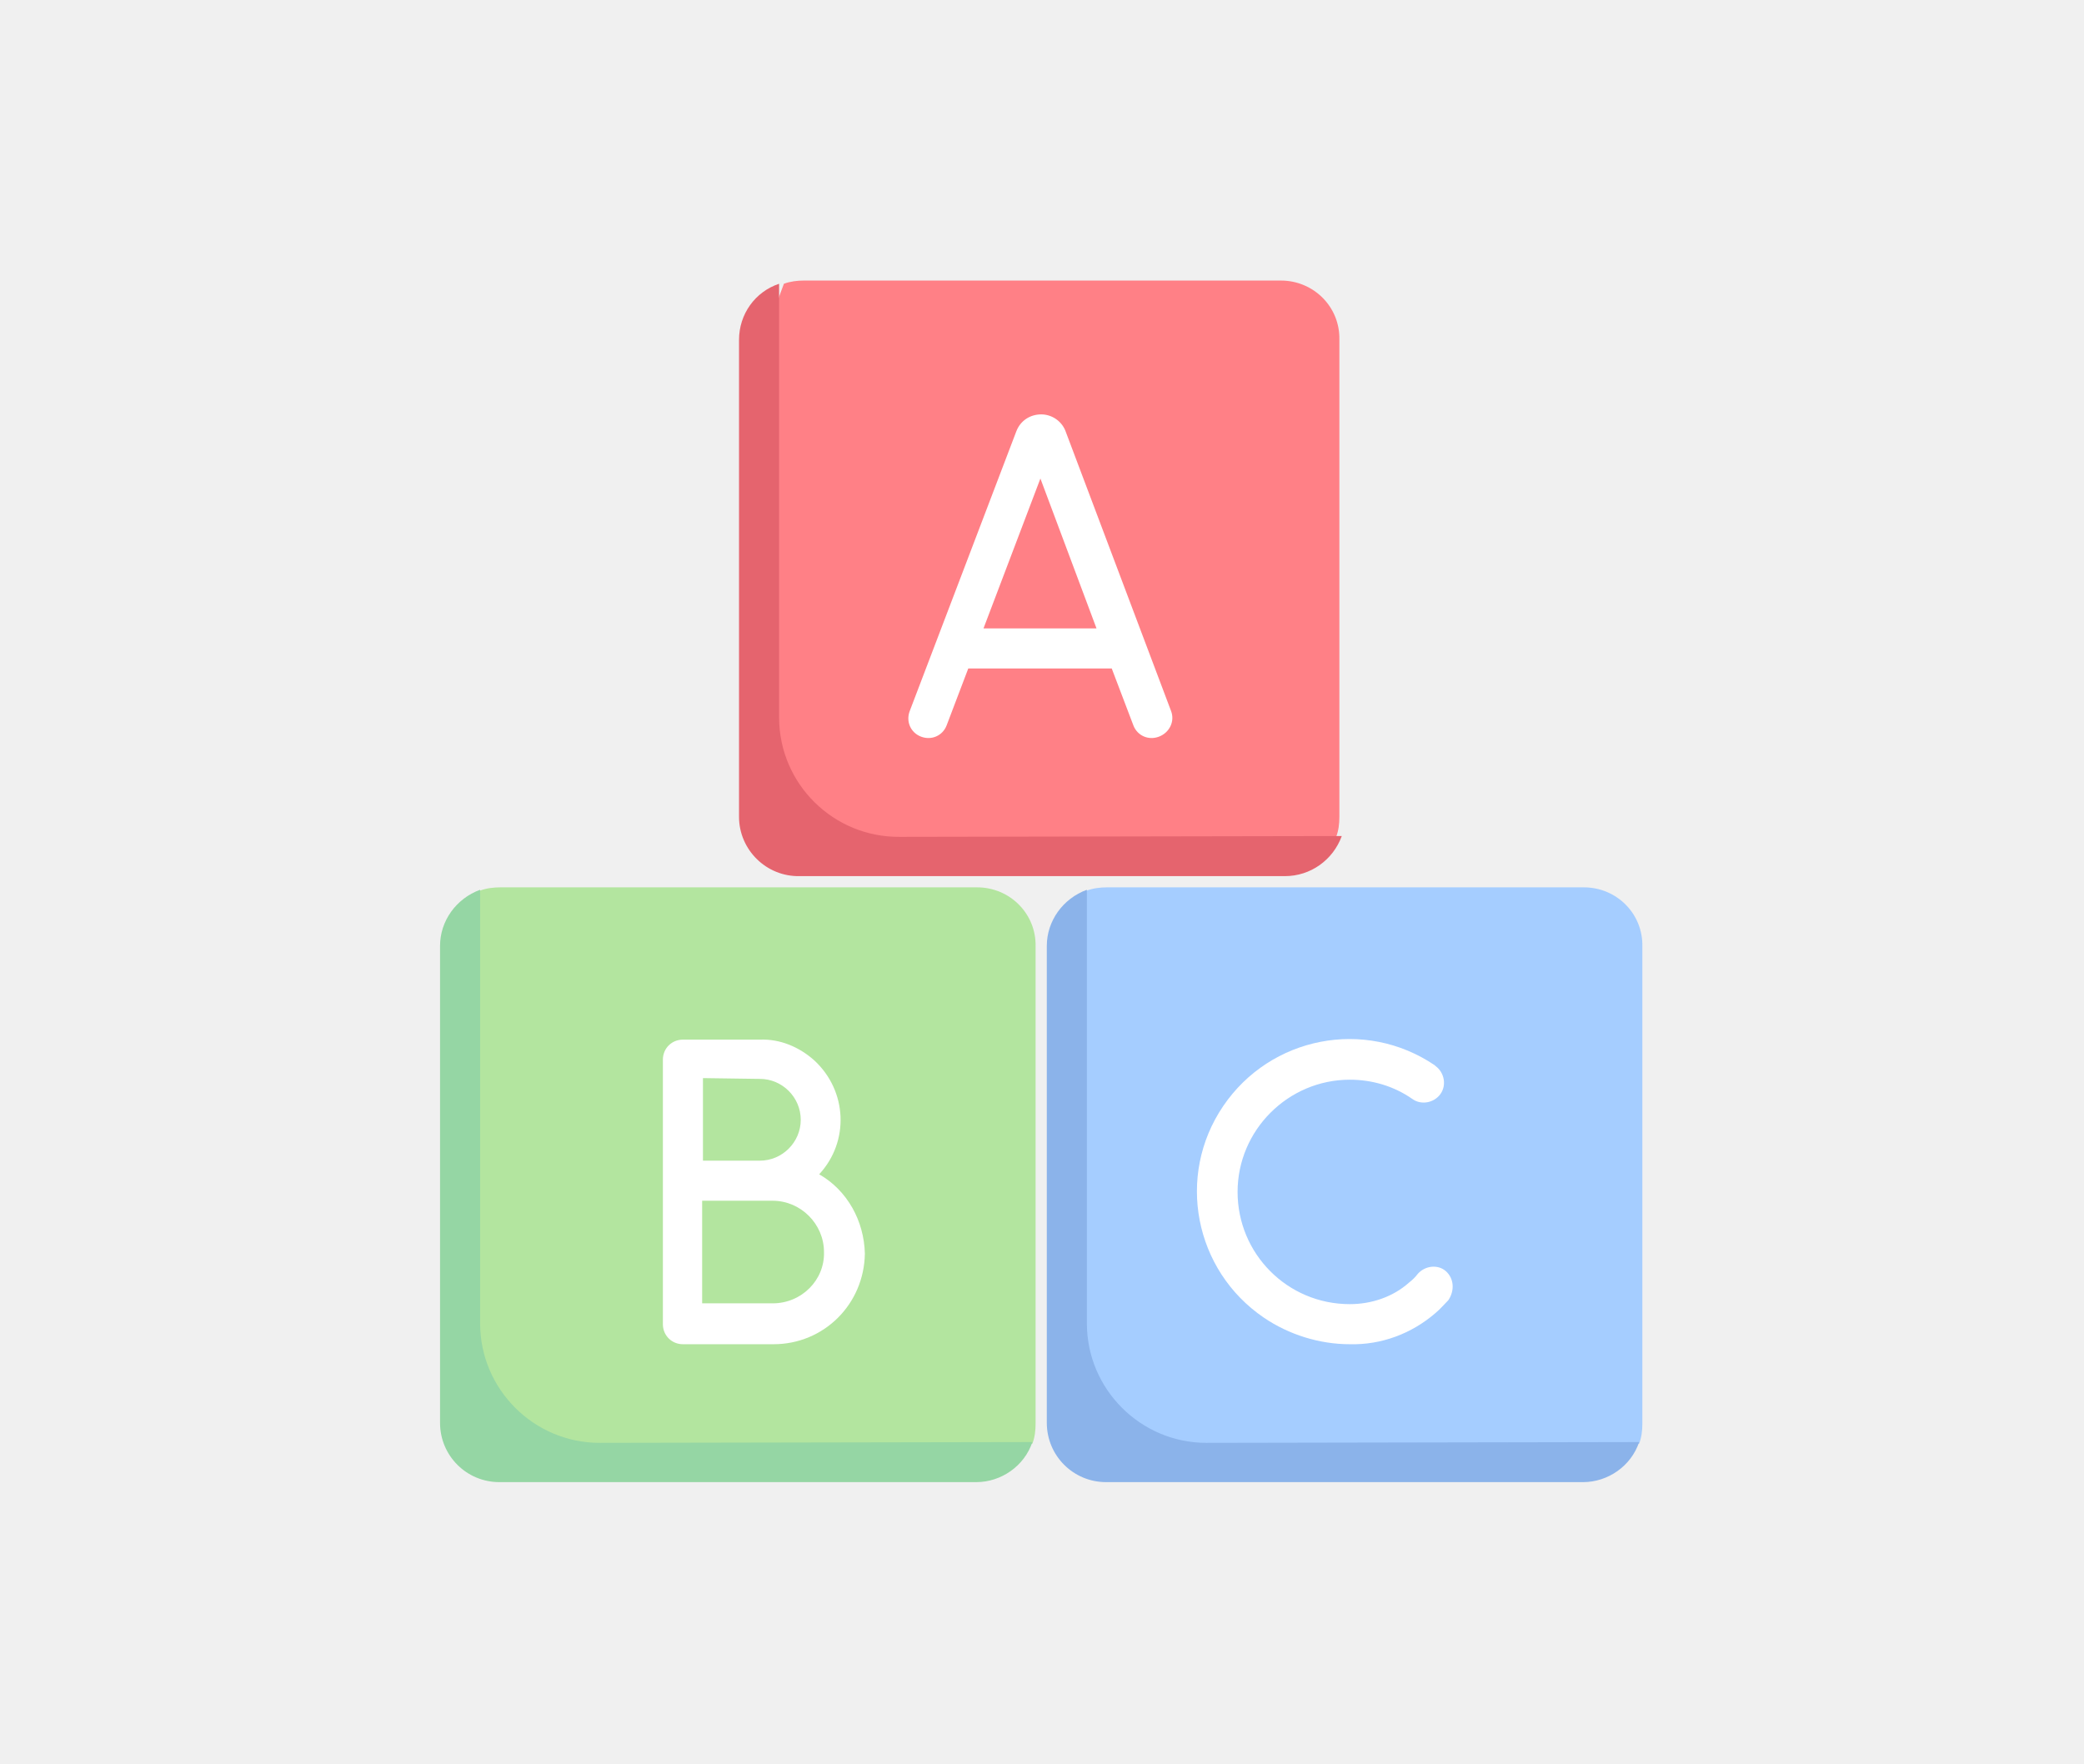
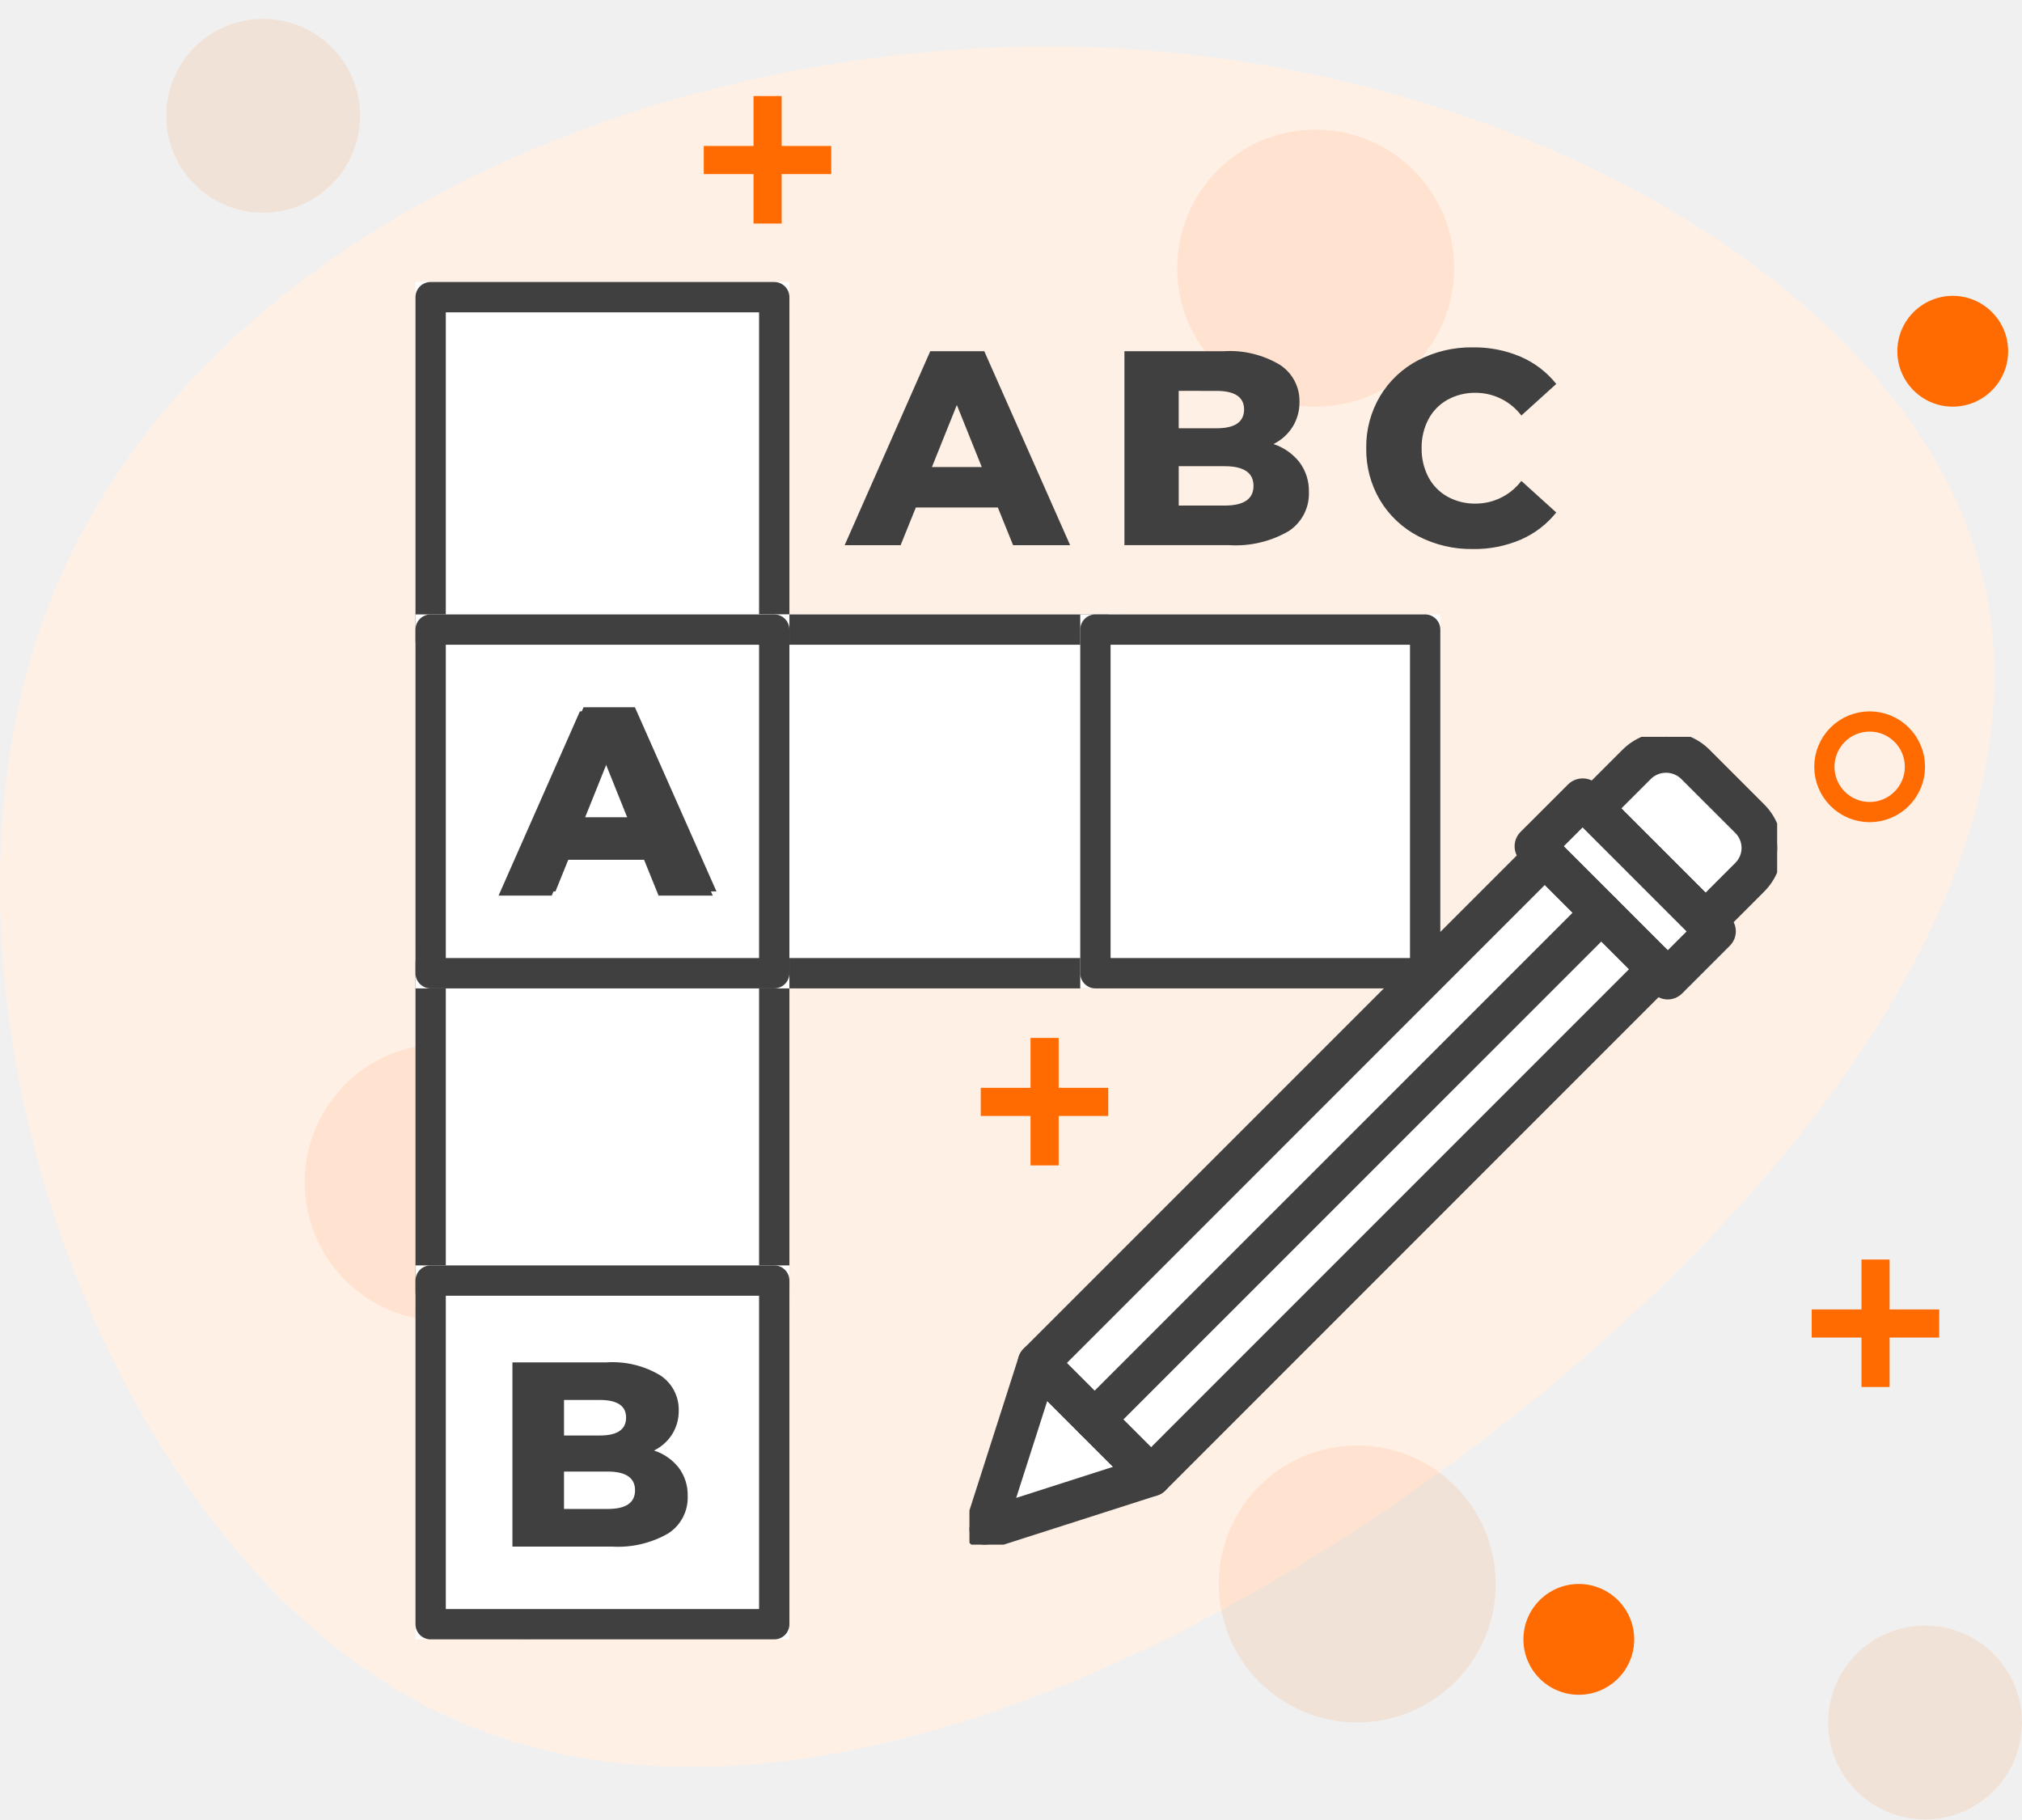
- <svg xmlns="http://www.w3.org/2000/svg" version="1.1" id="Layer_1" x="0px" y="0px" viewBox="0 0 260 220" style="enable-background:new 0 0 260 220;" xml:space="preserve">
-   <style type="text/css">
- 	.st0{fill:#A5CDFF;}
- 	.st1{fill:#8BB3EA;}
- 	.st2{fill:#B3E59F;}
- 	.st3{fill:#95D6A4;}
- 	.st4{fill:#FF8086;}
- 	.st5{fill:#FFFFFF;}
- 	.st6{fill:#E5646E;}
- </style>
-   <g transform="translate(-15411 -4627)">
-     <path class="st0" d="M15608.6,4737.7h-59.5c-0.8,0-1.7,0.1-2.5,0.4l-2.6,7v56.9c0,4.1,3.3,7.4,7.4,7.4h57.1l7-2.3   c0.3-0.8,0.4-1.6,0.4-2.5v-59.5C15616,4741,15612.7,4737.7,15608.6,4737.7C15608.6,4737.7,15608.6,4737.7,15608.6,4737.7   L15608.6,4737.7z" />
-     <path class="st1" d="M15561.5,4807c-8.2,0-14.9-6.7-14.9-14.9c0,0,0,0,0,0v-54.1c-3,1.1-5,3.9-5,7v59.5c0,4.1,3.3,7.4,7.4,7.4h59.5   c3.1,0,6-2,7-5L15561.5,4807z" />
-     <path class="st2" d="M15532.9,4737.7h-59.5c-0.8,0-1.7,0.1-2.5,0.4l-2.6,7v56.9c0,4.1,3.3,7.4,7.4,7.4c0,0,0,0,0,0h57.1l7-2.3   c0.3-0.8,0.4-1.6,0.4-2.5v-59.5C15540.3,4741,15537,4737.7,15532.9,4737.7C15532.9,4737.7,15532.9,4737.7,15532.9,4737.7   L15532.9,4737.7z" />
-     <path class="st3" d="M15485.8,4807c-8.2,0-14.9-6.7-14.9-14.9l0,0v-54.1c-3,1.1-5,3.9-5,7v59.5c0,4.1,3.3,7.4,7.4,7.4c0,0,0,0,0,0   h59.5c3.1,0,6-2,7-5L15485.8,4807z" />
-     <path class="st4" d="M15570.8,4662h-59.5c-0.8,0-1.7,0.1-2.5,0.4l-2.6,7v56.9c0,4.1,3.3,7.4,7.4,7.4h57.1l7-2.3   c0.3-0.8,0.4-1.6,0.4-2.5v-59.5C15578.2,4665.3,15574.9,4662,15570.8,4662L15570.8,4662z" />
-     <g transform="translate(27.701 16.696)">
-       <path class="st5" d="M15529.4,4699l-13.2-35c-0.5-1.2-1.7-2-3-2l0,0c-1.4,0-2.6,0.8-3.1,2.1l-13.3,34.9c-0.5,1.3,0.1,2.7,1.4,3.2    c1.3,0.5,2.7-0.1,3.2-1.4c0,0,0,0,0,0l2.7-7.1h17.9l2.7,7.1c0.5,1.3,1.9,1.9,3.2,1.4C15529.2,4701.7,15529.9,4700.3,15529.4,4699    L15529.4,4699L15529.4,4699z M15506,4688.7l7.1-18.7l7,18.7H15506z" />
-       <path class="st5" d="M15485.5,4756.8c3.8-4.1,3.5-10.4-0.6-14.2c-1.9-1.7-4.3-2.7-6.8-2.6h-9.6c-1.4,0-2.5,1.1-2.5,2.5    c0,0,0,0,0,0v33c0,1.4,1.1,2.5,2.5,2.5h0c0,0,8.8,0,11.3,0c6.3,0,11.3-5,11.4-11.3C15491.1,4762.6,15489,4758.8,15485.5,4756.8    L15485.5,4756.8z M15478.1,4744.9c2.8,0,5.1,2.3,5.1,5.1s-2.3,5.1-5.1,5.1c-0.7,0-7.1,0-7.1,0v-10.3L15478.1,4744.9z     M15479.7,4772.9c-1.6,0-6,0-8.8,0v-12.8c1,0,8.8,0,8.8,0c3.5,0,6.4,2.9,6.4,6.4C15486.2,4770,15483.3,4772.9,15479.7,4772.9    C15479.8,4772.9,15479.8,4772.9,15479.7,4772.9L15479.7,4772.9z" />
-       <path class="st5" d="M15563.7,4768.9c-1-0.9-2.6-0.7-3.5,0.3c0,0,0,0,0,0c-0.3,0.4-0.7,0.8-1.1,1.1c-2,1.8-4.7,2.7-7.4,2.7    c-7.8,0-14-6.3-14-14s6.3-14,14-14c2.8,0,5.5,0.8,7.8,2.4c1.1,0.8,2.7,0.5,3.5-0.6c0.8-1.1,0.5-2.7-0.6-3.5c0,0,0,0-0.1-0.1    c-8.7-5.9-20.5-3.6-26.4,5.1c-5.9,8.7-3.6,20.5,5.1,26.4c3.1,2.1,6.9,3.3,10.7,3.3c3.9,0.1,7.7-1.3,10.7-3.9    c0.6-0.5,1.1-1.1,1.6-1.6C15564.8,4771.3,15564.7,4769.8,15563.7,4768.9C15563.7,4768.9,15563.7,4768.9,15563.7,4768.9    L15563.7,4768.9z" />
+ <svg xmlns="http://www.w3.org/2000/svg" width="200" height="179.945" viewBox="0 0 200 179.945">
+   <defs>
+     <clipPath id="clip-path">
+       <rect id="Rectángulo_1" data-name="Rectángulo 1" width="79.892" height="79.892" fill="#404040" stroke="#404040" stroke-width="1" />
+     </clipPath>
+   </defs>
+   <g id="Grupo_31" data-name="Grupo 31" transform="translate(-8 -14.877)">
+     <path id="blob_4_" data-name="blob(4)" d="M125.272-2.6c7.63,28.028-16.506,61.663-49.828,86.888S-.545,126.639-30.909,108.732C-61.429,90.825-79.647,38.194-65.944,1.757c13.7-36.593,59.483-56.68,101.992-55.745C78.558-52.9,117.8-30.476,125.272-2.6Z" transform="translate(78.572 73.499)" fill="#fff0e5" />
+     <g id="Grupo_25" data-name="Grupo 25" transform="translate(24.438 14)">
+       <text id="_" data-name="+" transform="matrix(-1, 0, 0, 1, 86.521, 119.027)" fill="#ff6b00" font-size="26" font-family="Montserrat-Bold, Montserrat" font-weight="700">
+         <tspan x="-7.787" y="0">+</tspan>
+       </text>
+       <text id="_2" data-name="+" transform="matrix(-1, 0, 0, 1, 168.712, 140.945)" fill="#ff6b00" font-size="26" font-family="Montserrat-Bold, Montserrat" font-weight="700">
+         <tspan x="-7.787" y="0">+</tspan>
+       </text>
+       <text id="_3" data-name="+" transform="matrix(-1, 0, 0, 1, 59.123, 25.877)" fill="#ff6b00" font-size="26" font-family="Montserrat-Bold, Montserrat" font-weight="700">
+         <tspan x="-7.787" y="0">+</tspan>
+       </text>
+       <circle id="Elipse_1" data-name="Elipse 1" cx="5.479" cy="5.479" r="5.479" transform="translate(171.233 30.137)" fill="#ff6b00" />
+       <circle id="Elipse_2" data-name="Elipse 2" cx="5.479" cy="5.479" r="5.479" transform="translate(134.247 157.534)" fill="#ff6b00" />
+       <circle id="Elipse_5" data-name="Elipse 5" cx="5.479" cy="5.479" r="5.479" transform="translate(30.137 152.055)" fill="#ff6b00" />
+       <circle id="Elipse_6" data-name="Elipse 6" cx="13.699" cy="13.699" r="13.699" transform="translate(100 13.699)" fill="#ff6b00" opacity="0.1" />
+       <circle id="Elipse_7" data-name="Elipse 7" cx="13.699" cy="13.699" r="13.699" transform="translate(13.699 104.11)" fill="#ff6b00" opacity="0.1" />
+       <circle id="Elipse_11" data-name="Elipse 11" cx="9.589" cy="9.589" r="9.589" transform="translate(0 2.74)" fill="#ff6b00" opacity="0.1" />
+       <circle id="Elipse_12" data-name="Elipse 12" cx="9.589" cy="9.589" r="9.589" transform="translate(164.384 161.644)" fill="#ff6b00" opacity="0.1" />
+       <circle id="Elipse_8" data-name="Elipse 8" cx="13.699" cy="13.699" r="13.699" transform="translate(104.11 143.836)" fill="#ff6b00" opacity="0.1" />
+       <g id="Elipse_3" data-name="Elipse 3" transform="translate(35.616 98.63)" fill="none" stroke="#ff6b00" stroke-width="2">
+         <circle cx="5.479" cy="5.479" r="5.479" stroke="none" />
+         <circle cx="5.479" cy="5.479" r="4.479" fill="none" />
+       </g>
+       <g id="Elipse_4" data-name="Elipse 4" transform="translate(163.014 71.233)" fill="none" stroke="#ff6b00" stroke-width="2">
+         <circle cx="5.479" cy="5.479" r="5.479" stroke="none" />
+         <circle cx="5.479" cy="5.479" r="4.479" fill="none" />
+       </g>
    </g>
-     <path class="st6" d="M15523.3,4731.4c-8.3,0.1-15.1-6.6-15.1-14.9c0,0,0,0,0,0v-54.1c-3,1-5,3.8-5,7v59.5c0,4.1,3.4,7.5,7.6,7.4   c0,0,0,0,0,0h60.5c3.2,0,6-2,7.1-5L15523.3,4731.4z" />
+     <g id="Grupo_21" data-name="Grupo 21" transform="translate(49.096 42.767)">
+       <g id="Rectángulo_2" data-name="Rectángulo 2" transform="translate(0 0)" fill="#fff" stroke="#404040" stroke-linecap="round" stroke-linejoin="round" stroke-width="3">
+         <rect width="36.986" height="36.986" stroke="none" />
+         <rect x="1.5" y="1.5" width="33.986" height="33.986" fill="none" />
+       </g>
+       <g id="Rectángulo_5" data-name="Rectángulo 5" transform="translate(0 65.753)" fill="#fff" stroke="#404040" stroke-linecap="round" stroke-linejoin="round" stroke-width="3">
+         <rect width="36.986" height="35.616" stroke="none" />
+         <rect x="1.5" y="1.5" width="33.986" height="32.616" fill="none" />
+       </g>
+       <g id="Rectángulo_6" data-name="Rectángulo 6" transform="translate(32.877 32.877)" fill="#fff" stroke="#404040" stroke-linecap="round" stroke-linejoin="round" stroke-width="3">
+         <rect width="36.986" height="36.986" stroke="none" />
+         <rect x="1.5" y="1.5" width="33.986" height="33.986" fill="none" />
+       </g>
+       <g id="Rectángulo_7" data-name="Rectángulo 7" transform="translate(65.753 32.877)" fill="#fff" stroke="#404040" stroke-linecap="round" stroke-linejoin="round" stroke-width="3">
+         <rect width="35.616" height="36.986" stroke="none" />
+         <rect x="1.5" y="1.5" width="32.616" height="33.986" fill="none" />
+       </g>
+       <g id="Rectángulo_3" data-name="Rectángulo 3" transform="translate(0 32.877)" fill="#fff" stroke="#404040" stroke-linecap="round" stroke-linejoin="round" stroke-width="3">
+         <rect width="36.986" height="36.986" stroke="none" />
+         <rect x="1.5" y="1.5" width="33.986" height="33.986" fill="none" />
+       </g>
+       <g id="Rectángulo_4" data-name="Rectángulo 4" transform="translate(0 97.26)" fill="#fff" stroke="#404040" stroke-linecap="round" stroke-linejoin="round" stroke-width="3">
+         <rect width="36.986" height="36.986" stroke="none" />
+         <rect x="1.5" y="1.5" width="33.986" height="33.986" fill="none" />
+       </g>
+       <path id="Trazado_45" data-name="Trazado 45" d="M8.027-4.581a5.108,5.108,0,0,1,2.447,1.7,4.473,4.473,0,0,1,.885,2.8,4.2,4.2,0,0,1-1.926,3.7,9.936,9.936,0,0,1-5.57,1.3H-5.976V-13.3H3.342a9.155,9.155,0,0,1,5.31,1.288,4.044,4.044,0,0,1,1.822,3.475,4.328,4.328,0,0,1-.638,2.329A4.459,4.459,0,0,1,8.027-4.581Zm-8.9-5v3.514h3.54q2.6,0,2.6-1.77,0-1.744-2.6-1.744ZM3.446,1.2q2.707,0,2.707-1.848T3.446-2.5H-.874V1.2Z" transform="translate(15.565 120.149)" fill="#404040" />
+       <path id="Trazado_46" data-name="Trazado 46" d="M6.66,1.379h-7.7l-1.432,3.54H-7.733L.309-13.3H5.385L13.453,4.919H8.092Zm-1.51-3.8L2.808-8.251.466-2.421Z" transform="translate(15.952 55.766)" fill="#404040" />
+       <path id="Trazado_47" data-name="Trazado 47" d="M6.66,1.379h-7.7l-1.432,3.54H-7.733L.309-13.3H5.385L13.453,4.919H8.092Zm-1.51-3.8L2.808-8.251.466-2.421Z" transform="translate(16.318 55.355)" fill="#404040" />
+     </g>
+     <g id="Grupo_22" data-name="Grupo 22" transform="translate(103.89 87.753)">
+       <path id="Trazado_40" data-name="Trazado 40" d="M905.655,114.669l5.184-16.331s57.506-60.457,59.32-60.657a56.861,56.861,0,0,1,6,0l6.48,6.48v6.48l-60.657,59.1Z" transform="translate(-903.388 -36.428)" fill="#fff" />
+       <g id="Grupo_14" data-name="Grupo 14" transform="translate(0 0)">
+         <g id="Grupo_8" data-name="Grupo 8" transform="translate(0 0)" clip-path="url(#clip-path)">
+           <path id="Trazado_35" data-name="Trazado 35" d="M15.861,70.513a1.517,1.517,0,0,1-1.069-.442L3.615,58.894a1.516,1.516,0,0,1,0-2.141L53.741,6.627a1.555,1.555,0,0,1,2.139,0L67.057,17.8a1.511,1.511,0,0,1,0,2.139L16.931,70.071a1.518,1.518,0,0,1-1.07.442M6.825,57.823l9.036,9.038L63.848,18.872,54.81,9.835Z" transform="translate(2.101 4.105)" fill="#404040" stroke="#404040" stroke-width="1" />
+           <path id="Trazado_36" data-name="Trazado 36" d="M47.385,23.635a1.5,1.5,0,0,1-1.069-.444L33.183,10.06a1.516,1.516,0,0,1,0-2.141L37.907,3.2a1.558,1.558,0,0,1,2.139,0L53.178,16.33a1.511,1.511,0,0,1,0,2.139l-4.722,4.722a1.509,1.509,0,0,1-1.07.444M36.393,8.989,47.385,19.983,49.97,17.4,38.976,6.406Z" transform="translate(21.682 1.834)" fill="#404040" stroke="#404040" stroke-width="1" />
+           <path id="Trazado_37" data-name="Trazado 37" d="M48.859,19.769a1.514,1.514,0,0,1-1.069-.442L36.612,8.15a1.517,1.517,0,0,1,0-2.141l4.367-4.365a5.612,5.612,0,0,1,7.937,0l5.379,5.379a5.612,5.612,0,0,1,0,7.937L49.93,19.327a1.515,1.515,0,0,1-1.07.442M39.824,7.079l9.036,9.038,3.3-3.3a2.586,2.586,0,0,0,0-3.659L46.777,3.783a2.651,2.651,0,0,0-3.659,0Z" transform="translate(23.953 -0.001)" fill="#404040" stroke="#404040" stroke-width="1" />
+           <path id="Trazado_38" data-name="Trazado 38" d="M1.513,55.823A1.513,1.513,0,0,1,.072,53.848L5.344,37.4a1.513,1.513,0,0,1,2.51-.608L19.033,47.967a1.514,1.514,0,0,1-.608,2.512L1.975,55.75a1.483,1.483,0,0,1-.462.073m5.956-15.14L3.85,51.972l11.288-3.619Z" transform="translate(0 24.069)" fill="#404040" stroke="#404040" stroke-width="1" />
+           <path id="Trazado_39" data-name="Trazado 39" d="M8.047,62.706a1.513,1.513,0,0,1-1.07-2.583L57.106,10a1.512,1.512,0,0,1,2.138,2.139L9.116,62.262a1.5,1.5,0,0,1-1.069.444" transform="translate(4.327 6.325)" fill="#404040" stroke="#404040" stroke-width="1" />
+         </g>
+       </g>
+     </g>
+     <path id="Trazado_48" data-name="Trazado 48" d="M-10.859,1.556h-8.11l-1.507,3.726H-26.01L-17.544-13.9H-12.2L-3.709,5.282H-9.352Zm-1.589-4-2.466-6.137L-17.38-2.444ZM16.4-4.718a5.377,5.377,0,0,1,2.575,1.795A4.709,4.709,0,0,1,19.908.021a4.421,4.421,0,0,1-2.027,3.89,10.459,10.459,0,0,1-5.863,1.37H1.661V-13.9h9.808a9.636,9.636,0,0,1,5.589,1.356,4.257,4.257,0,0,1,1.918,3.658,4.556,4.556,0,0,1-.671,2.452A4.694,4.694,0,0,1,16.4-4.718Zm-9.37-5.26v3.7h3.726q2.74,0,2.74-1.863,0-1.836-2.74-1.836ZM11.579,1.364q2.849,0,2.849-1.945T11.579-2.527H7.031v3.89Zm24.548,4.3a11.35,11.35,0,0,1-5.411-1.274A9.527,9.527,0,0,1,26.949.843a9.785,9.785,0,0,1-1.37-5.151,9.785,9.785,0,0,1,1.37-5.151,9.527,9.527,0,0,1,3.767-3.548,11.35,11.35,0,0,1,5.411-1.274,11.614,11.614,0,0,1,4.74.932,9.119,9.119,0,0,1,3.507,2.685L40.922-7.54A5.678,5.678,0,0,0,36.4-9.787,5.579,5.579,0,0,0,33.62-9.1,4.754,4.754,0,0,0,31.73-7.17a5.944,5.944,0,0,0-.671,2.863,5.944,5.944,0,0,0,.671,2.863A4.754,4.754,0,0,0,33.62.487a5.579,5.579,0,0,0,2.781.685,5.678,5.678,0,0,0,4.521-2.247l3.452,3.123a9.119,9.119,0,0,1-3.507,2.685A11.614,11.614,0,0,1,36.127,5.665Z" transform="translate(117.558 63.513)" fill="#404040" />
  </g>
</svg>
